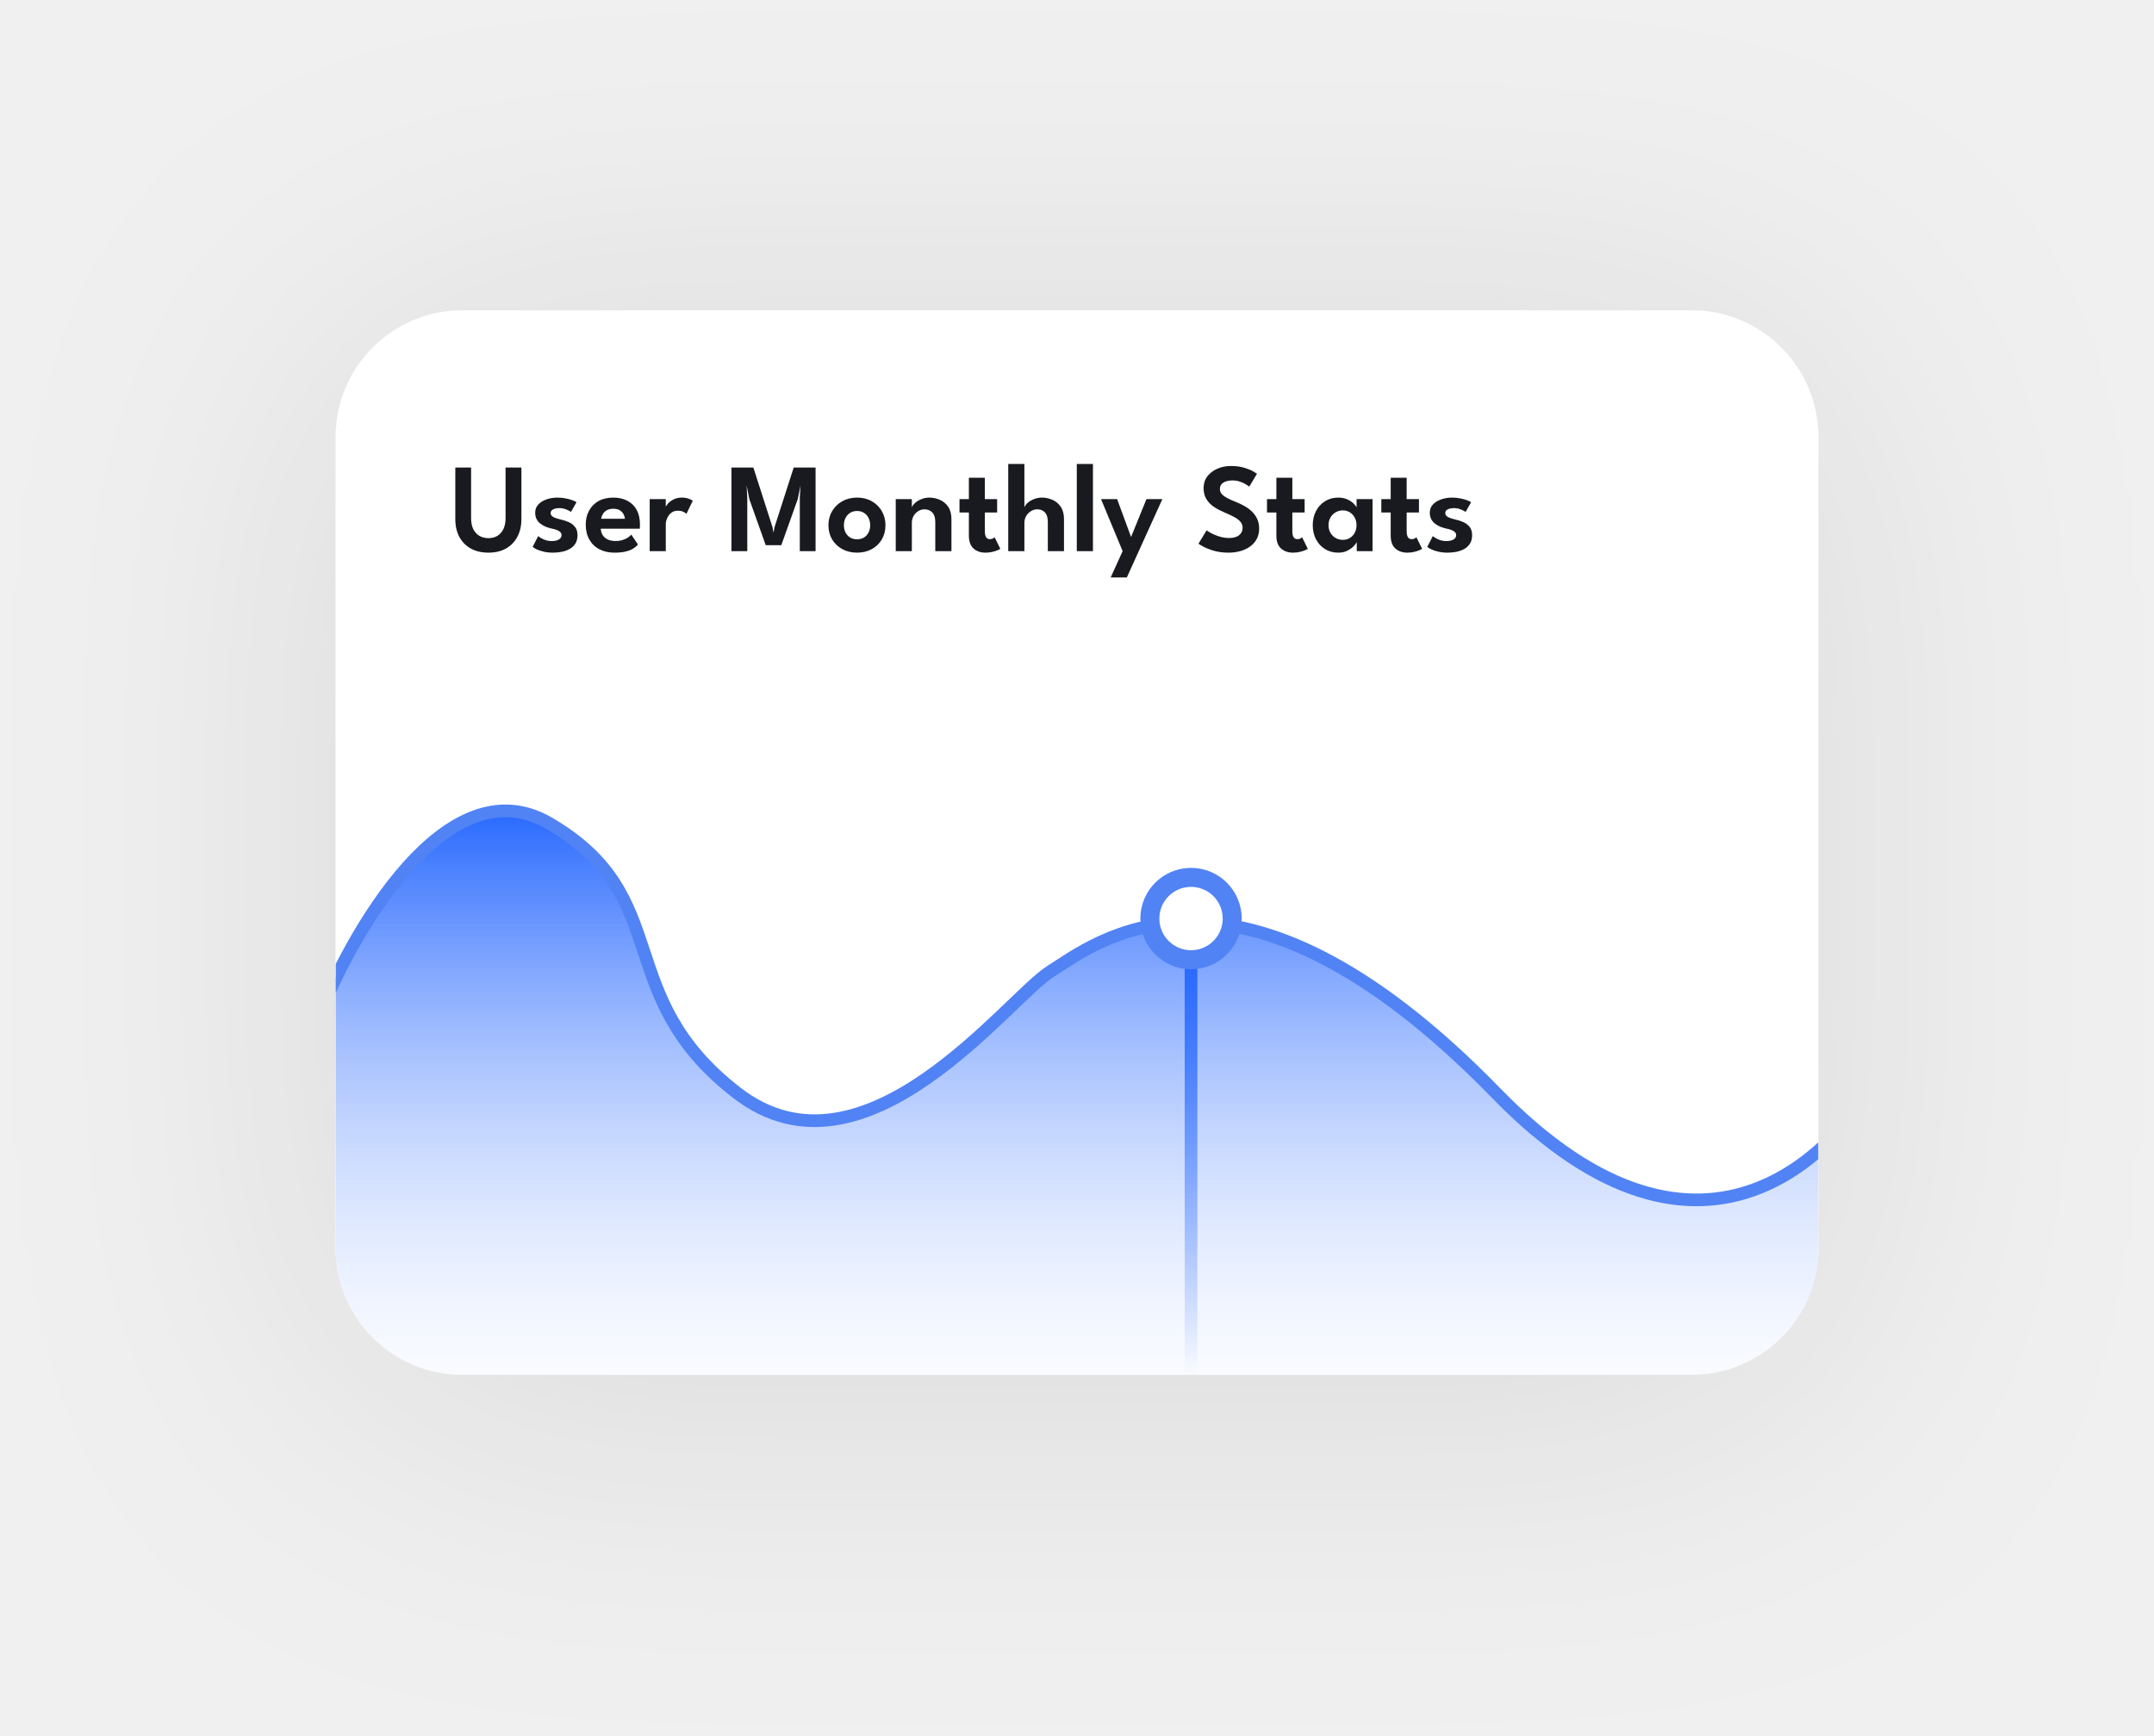
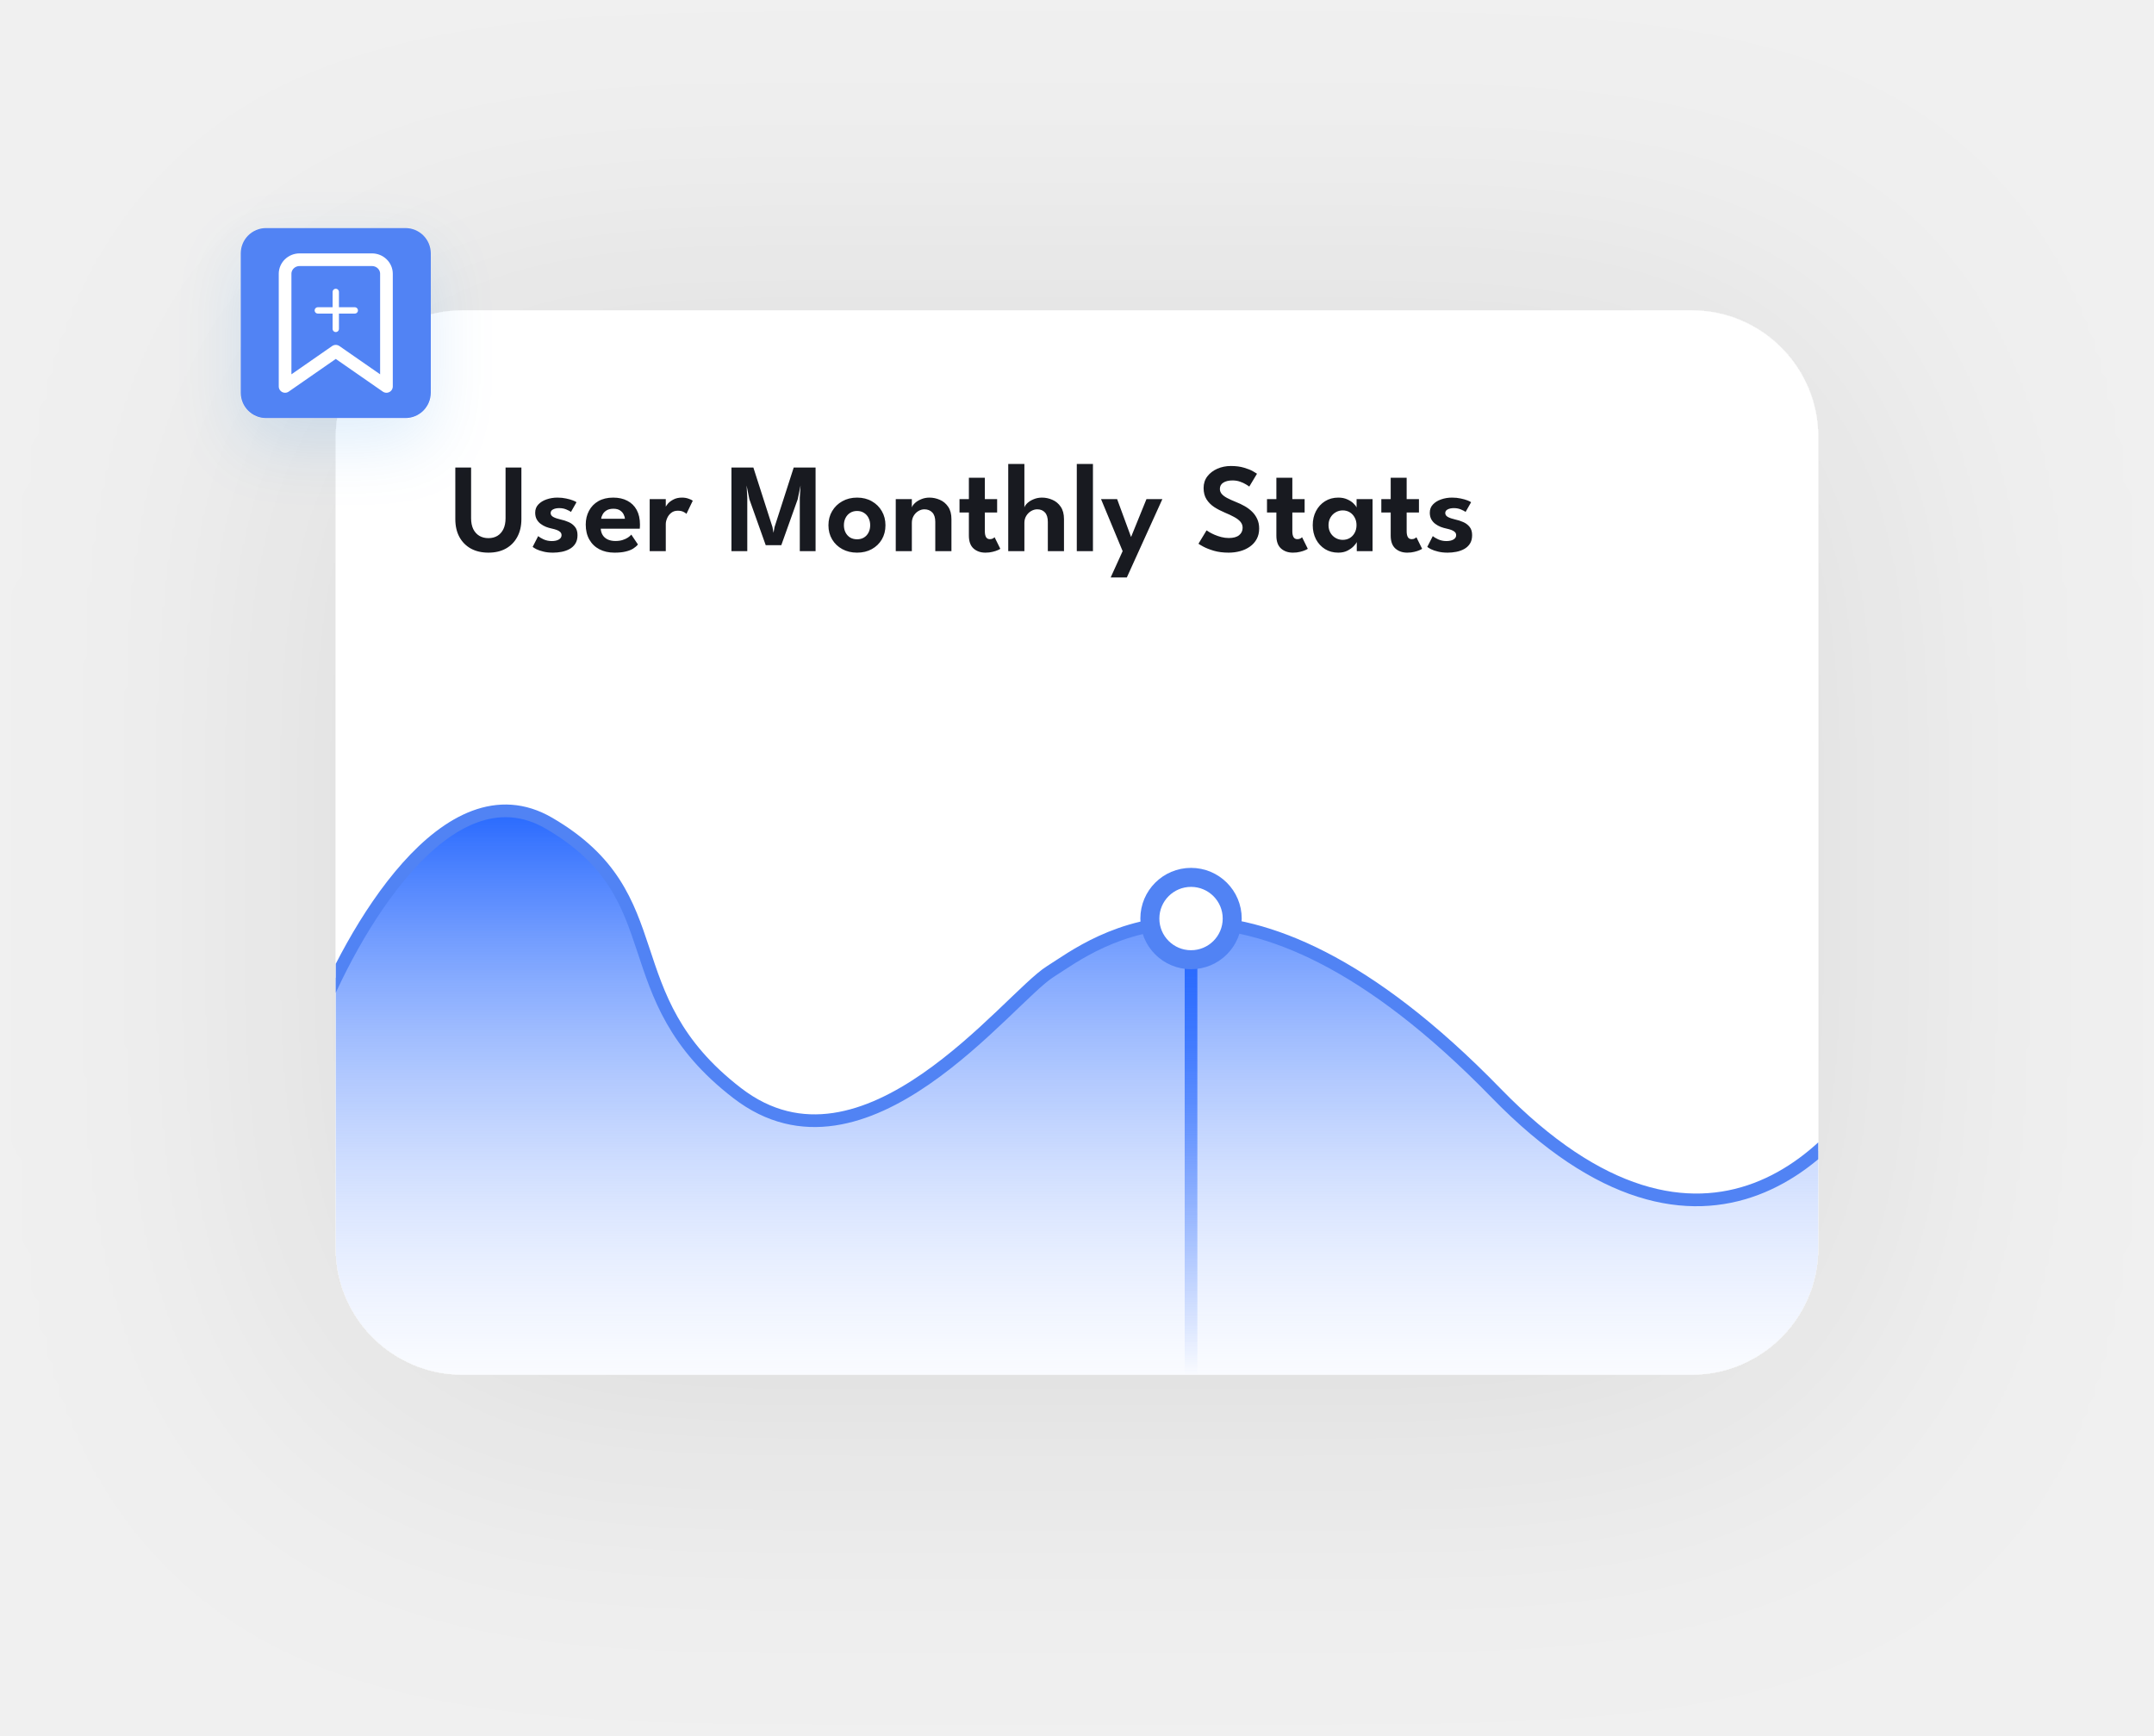
<svg xmlns="http://www.w3.org/2000/svg" width="340" height="274" viewBox="0 0 340 274" fill="none">
-   <g filter="url(#filter0_d_27_1197)">
-     <g clip-path="url(#clip0_27_1197)">
+   <g filter="url(#filter0_d_27_1228)">
+     <g clip-path="url(#clip0_27_1228)">
      <rect x="53" y="49" width="234" height="168" rx="20" fill="white" />
-       <path d="M86.653 129.948C70.57 120.588 55.38 147.221 49.795 161.707H41V234H299V165.05C291.74 181.626 269.012 206.336 236.175 172.572C195.13 130.366 172.513 149.171 165.812 153.35C159.11 157.528 136.494 188.033 116.39 172.572C96.286 157.11 106.756 141.649 86.653 129.948Z" fill="url(#paint0_linear_27_1197)" stroke="#5183F4" stroke-width="2" stroke-linecap="round" />
+       <path d="M86.653 129.948C70.57 120.588 55.38 147.221 49.795 161.707H41V234H299V165.05C291.74 181.626 269.012 206.336 236.175 172.572C195.13 130.366 172.513 149.171 165.812 153.35C159.11 157.528 136.494 188.033 116.39 172.572C96.286 157.11 106.756 141.649 86.653 129.948Z" fill="url(#paint0_linear_27_1228)" stroke="#5183F4" stroke-width="2" stroke-linecap="round" />
      <path d="M79.8 73.8H82.3V81.94C82.3 83.027 82.083 83.967 81.65 84.76C81.223 85.553 80.62 86.167 79.84 86.6C79.067 87.027 78.153 87.24 77.1 87.24C76.04 87.24 75.117 87.027 74.33 86.6C73.55 86.167 72.943 85.553 72.51 84.76C72.083 83.967 71.87 83.027 71.87 81.94V73.8H74.36V81.81C74.36 82.477 74.473 83.047 74.7 83.52C74.933 83.987 75.257 84.343 75.67 84.59C76.083 84.83 76.56 84.95 77.1 84.95C77.633 84.95 78.103 84.83 78.51 84.59C78.917 84.343 79.233 83.987 79.46 83.52C79.687 83.047 79.8 82.477 79.8 81.81V73.8ZM87.987 78.55C88.481 78.55 88.937 78.597 89.357 78.69C89.777 78.777 90.13 78.877 90.417 78.99C90.71 79.103 90.904 79.2 90.997 79.28L90.127 80.81C89.994 80.703 89.754 80.577 89.407 80.43C89.067 80.283 88.687 80.21 88.267 80.21C87.887 80.21 87.567 80.277 87.307 80.41C87.047 80.537 86.917 80.73 86.917 80.99C86.917 81.25 87.057 81.457 87.337 81.61C87.617 81.763 88.007 81.897 88.507 82.01C88.927 82.097 89.341 82.23 89.747 82.41C90.154 82.583 90.49 82.837 90.757 83.17C91.024 83.497 91.157 83.933 91.157 84.48C91.157 85.02 91.04 85.47 90.807 85.83C90.581 86.183 90.277 86.463 89.897 86.67C89.517 86.877 89.1 87.023 88.647 87.11C88.194 87.197 87.744 87.24 87.297 87.24C86.717 87.24 86.207 87.183 85.767 87.07C85.327 86.963 84.964 86.84 84.677 86.7C84.397 86.553 84.197 86.43 84.077 86.33L84.947 84.63C85.121 84.783 85.404 84.953 85.797 85.14C86.197 85.32 86.627 85.41 87.087 85.41C87.567 85.41 87.944 85.327 88.217 85.16C88.497 84.993 88.637 84.77 88.637 84.49C88.637 84.283 88.57 84.117 88.437 83.99C88.304 83.857 88.121 83.747 87.887 83.66C87.654 83.573 87.38 83.497 87.067 83.43C86.781 83.37 86.487 83.283 86.187 83.17C85.887 83.05 85.607 82.893 85.347 82.7C85.087 82.507 84.877 82.267 84.717 81.98C84.557 81.687 84.477 81.337 84.477 80.93C84.477 80.41 84.644 79.977 84.977 79.63C85.311 79.277 85.744 79.01 86.277 78.83C86.811 78.643 87.38 78.55 87.987 78.55ZM94.826 83.46C94.846 83.833 94.946 84.167 95.126 84.46C95.306 84.753 95.566 84.983 95.906 85.15C96.252 85.317 96.666 85.4 97.146 85.4C97.579 85.4 97.959 85.347 98.286 85.24C98.619 85.133 98.899 85.003 99.126 84.85C99.359 84.69 99.532 84.537 99.646 84.39L100.696 85.95C100.509 86.183 100.259 86.4 99.946 86.6C99.639 86.793 99.246 86.947 98.766 87.06C98.292 87.18 97.699 87.24 96.986 87.24C96.086 87.24 95.296 87.063 94.616 86.71C93.936 86.357 93.406 85.847 93.026 85.18C92.646 84.513 92.456 83.72 92.456 82.8C92.456 82 92.626 81.28 92.966 80.64C93.306 79.993 93.799 79.483 94.446 79.11C95.099 78.737 95.882 78.55 96.796 78.55C97.656 78.55 98.399 78.717 99.026 79.05C99.659 79.377 100.149 79.857 100.496 80.49C100.842 81.123 101.016 81.897 101.016 82.81C101.016 82.863 101.012 82.973 101.006 83.14C101.006 83.3 100.999 83.407 100.986 83.46H94.826ZM98.636 81.89C98.629 81.677 98.562 81.447 98.436 81.2C98.316 80.953 98.126 80.743 97.866 80.57C97.606 80.397 97.259 80.31 96.826 80.31C96.392 80.31 96.036 80.393 95.756 80.56C95.482 80.727 95.276 80.933 95.136 81.18C94.996 81.42 94.916 81.657 94.896 81.89H98.636ZM105.091 87H102.551V78.79H105.091V80.12H105.041C105.087 79.96 105.214 79.757 105.421 79.51C105.634 79.263 105.927 79.043 106.301 78.85C106.674 78.65 107.124 78.55 107.651 78.55C108.031 78.55 108.374 78.607 108.681 78.72C108.994 78.827 109.217 78.933 109.351 79.04L108.351 81.12C108.264 81.013 108.101 80.903 107.861 80.79C107.627 80.677 107.334 80.62 106.981 80.62C106.561 80.62 106.211 80.737 105.931 80.97C105.651 81.197 105.441 81.477 105.301 81.81C105.161 82.137 105.091 82.443 105.091 82.73V87ZM128.735 73.8V87H126.245V78.55L126.365 76.63L125.915 78.81L123.325 86.06H120.865L118.285 78.81L117.845 76.63L117.955 78.55V87H115.455V73.8H118.915L121.935 83.21L122.095 84.11L122.255 83.21L125.285 73.8H128.735ZM135.286 87.24C134.413 87.24 133.633 87.053 132.946 86.68C132.266 86.307 131.733 85.797 131.346 85.15C130.959 84.497 130.766 83.753 130.766 82.92C130.766 82.087 130.959 81.343 131.346 80.69C131.733 80.03 132.266 79.51 132.946 79.13C133.633 78.743 134.413 78.55 135.286 78.55C136.166 78.55 136.943 78.743 137.616 79.13C138.289 79.51 138.816 80.03 139.196 80.69C139.576 81.343 139.766 82.087 139.766 82.92C139.766 83.753 139.576 84.497 139.196 85.15C138.816 85.797 138.289 86.307 137.616 86.68C136.943 87.053 136.166 87.24 135.286 87.24ZM135.286 85.13C135.706 85.13 136.069 85.037 136.376 84.85C136.689 84.657 136.929 84.393 137.096 84.06C137.269 83.72 137.356 83.337 137.356 82.91C137.356 82.483 137.269 82.1 137.096 81.76C136.929 81.42 136.689 81.153 136.376 80.96C136.069 80.76 135.706 80.66 135.286 80.66C134.866 80.66 134.499 80.76 134.186 80.96C133.879 81.153 133.639 81.42 133.466 81.76C133.293 82.1 133.206 82.483 133.206 82.91C133.206 83.337 133.293 83.72 133.466 84.06C133.639 84.393 133.879 84.657 134.186 84.85C134.499 85.037 134.866 85.13 135.286 85.13ZM146.711 78.55C147.271 78.55 147.817 78.667 148.351 78.9C148.884 79.127 149.321 79.49 149.661 79.99C150.007 80.49 150.181 81.143 150.181 81.95V87H147.631V82.39C147.631 81.717 147.471 81.217 147.151 80.89C146.837 80.563 146.424 80.4 145.911 80.4C145.577 80.4 145.257 80.493 144.951 80.68C144.651 80.86 144.404 81.113 144.211 81.44C144.024 81.76 143.931 82.127 143.931 82.54V87H141.391V78.79H143.931V80.1C144.004 79.873 144.171 79.64 144.431 79.4C144.691 79.16 145.021 78.96 145.421 78.8C145.821 78.633 146.251 78.55 146.711 78.55ZM151.454 78.79H152.934V75.42H155.454V78.79H157.394V80.9H155.454V83.87C155.454 84.263 155.518 84.57 155.644 84.79C155.771 85.003 155.971 85.11 156.244 85.11C156.451 85.11 156.621 85.07 156.754 84.99C156.888 84.903 156.968 84.843 156.994 84.81L157.894 86.63C157.854 86.67 157.724 86.74 157.504 86.84C157.291 86.94 157.014 87.03 156.674 87.11C156.341 87.197 155.964 87.24 155.544 87.24C154.791 87.24 154.168 87.023 153.674 86.59C153.181 86.15 152.934 85.47 152.934 84.55V80.9H151.454V78.79ZM164.476 78.55C165.036 78.55 165.583 78.667 166.116 78.9C166.649 79.127 167.086 79.49 167.426 79.99C167.773 80.49 167.946 81.143 167.946 81.95V87H165.396V82.39C165.396 81.717 165.243 81.217 164.936 80.89C164.636 80.563 164.233 80.4 163.726 80.4C163.386 80.4 163.059 80.493 162.746 80.68C162.439 80.86 162.186 81.113 161.986 81.44C161.793 81.76 161.696 82.127 161.696 82.54V87H159.146V73.24H161.696V80.1C161.763 79.873 161.926 79.64 162.186 79.4C162.446 79.16 162.776 78.96 163.176 78.8C163.576 78.633 164.009 78.55 164.476 78.55ZM172.517 87H169.967V73.24H172.517V87ZM178.534 84.77L180.964 78.79H183.474L177.864 91.16H175.314L177.204 87L173.794 78.79H176.334L178.534 84.77ZM194.293 73.56C195.086 73.56 195.776 73.65 196.363 73.83C196.956 74.003 197.426 74.19 197.773 74.39C198.126 74.59 198.339 74.72 198.413 74.78L197.193 76.81C197.086 76.723 196.903 76.603 196.643 76.45C196.389 76.29 196.083 76.15 195.723 76.03C195.363 75.903 194.973 75.84 194.553 75.84C193.946 75.84 193.459 75.957 193.093 76.19C192.733 76.417 192.553 76.747 192.553 77.18C192.553 77.473 192.649 77.737 192.843 77.97C193.036 78.197 193.319 78.41 193.693 78.61C194.073 78.81 194.536 79.02 195.083 79.24C195.563 79.427 196.019 79.643 196.453 79.89C196.893 80.137 197.283 80.427 197.623 80.76C197.969 81.093 198.243 81.48 198.443 81.92C198.649 82.36 198.753 82.863 198.753 83.43C198.753 84.063 198.623 84.617 198.363 85.09C198.109 85.563 197.756 85.96 197.303 86.28C196.856 86.6 196.343 86.84 195.763 87C195.183 87.16 194.573 87.24 193.933 87.24C193.066 87.24 192.286 87.14 191.593 86.94C190.906 86.733 190.349 86.513 189.923 86.28C189.496 86.047 189.246 85.897 189.173 85.83L190.453 83.72C190.533 83.78 190.683 83.877 190.903 84.01C191.129 84.143 191.403 84.28 191.723 84.42C192.049 84.56 192.403 84.68 192.783 84.78C193.169 84.88 193.563 84.93 193.963 84.93C194.683 84.93 195.226 84.78 195.593 84.48C195.959 84.18 196.143 83.79 196.143 83.31C196.143 82.95 196.026 82.633 195.793 82.36C195.559 82.087 195.229 81.837 194.803 81.61C194.383 81.377 193.879 81.14 193.293 80.9C192.706 80.653 192.159 80.367 191.653 80.04C191.153 79.707 190.749 79.3 190.443 78.82C190.136 78.333 189.983 77.737 189.983 77.03C189.983 76.33 190.179 75.72 190.573 75.2C190.973 74.68 191.499 74.277 192.153 73.99C192.813 73.703 193.526 73.56 194.293 73.56ZM199.99 78.79H201.47V75.42H203.99V78.79H205.93V80.9H203.99V83.87C203.99 84.263 204.053 84.57 204.18 84.79C204.306 85.003 204.506 85.11 204.78 85.11C204.986 85.11 205.156 85.07 205.29 84.99C205.423 84.903 205.503 84.843 205.53 84.81L206.43 86.63C206.39 86.67 206.26 86.74 206.04 86.84C205.826 86.94 205.55 87.03 205.21 87.11C204.876 87.197 204.5 87.24 204.08 87.24C203.326 87.24 202.703 87.023 202.21 86.59C201.716 86.15 201.47 85.47 201.47 84.55V80.9H199.99V78.79ZM214.161 87V85.57C214.101 85.717 213.948 85.923 213.701 86.19C213.455 86.457 213.121 86.7 212.701 86.92C212.288 87.133 211.801 87.24 211.241 87.24C210.455 87.24 209.758 87.053 209.151 86.68C208.545 86.3 208.068 85.783 207.721 85.13C207.381 84.47 207.211 83.727 207.211 82.9C207.211 82.073 207.381 81.333 207.721 80.68C208.068 80.02 208.545 79.5 209.151 79.12C209.758 78.74 210.455 78.55 211.241 78.55C211.788 78.55 212.261 78.643 212.661 78.83C213.068 79.01 213.395 79.223 213.641 79.47C213.895 79.71 214.058 79.927 214.131 80.12V78.79H216.651V87H214.161ZM209.701 82.9C209.701 83.36 209.805 83.767 210.011 84.12C210.218 84.467 210.491 84.737 210.831 84.93C211.171 85.123 211.541 85.22 211.941 85.22C212.361 85.22 212.735 85.123 213.061 84.93C213.388 84.73 213.645 84.457 213.831 84.11C214.025 83.757 214.121 83.353 214.121 82.9C214.121 82.447 214.025 82.047 213.831 81.7C213.645 81.347 213.388 81.07 213.061 80.87C212.735 80.67 212.361 80.57 211.941 80.57C211.541 80.57 211.171 80.67 210.831 80.87C210.491 81.063 210.218 81.337 210.011 81.69C209.805 82.037 209.701 82.44 209.701 82.9ZM218.036 78.79H219.516V75.42H222.036V78.79H223.976V80.9H222.036V83.87C222.036 84.263 222.1 84.57 222.226 84.79C222.353 85.003 222.553 85.11 222.826 85.11C223.033 85.11 223.203 85.07 223.336 84.99C223.47 84.903 223.55 84.843 223.576 84.81L224.476 86.63C224.436 86.67 224.306 86.74 224.086 86.84C223.873 86.94 223.596 87.03 223.256 87.11C222.923 87.197 222.546 87.24 222.126 87.24C221.373 87.24 220.75 87.023 220.256 86.59C219.763 86.15 219.516 85.47 219.516 84.55V80.9H218.036V78.79ZM229.198 78.55C229.691 78.55 230.148 78.597 230.568 78.69C230.988 78.777 231.341 78.877 231.628 78.99C231.921 79.103 232.115 79.2 232.208 79.28L231.338 80.81C231.205 80.703 230.965 80.577 230.618 80.43C230.278 80.283 229.898 80.21 229.478 80.21C229.098 80.21 228.778 80.277 228.518 80.41C228.258 80.537 228.128 80.73 228.128 80.99C228.128 81.25 228.268 81.457 228.548 81.61C228.828 81.763 229.218 81.897 229.718 82.01C230.138 82.097 230.551 82.23 230.958 82.41C231.365 82.583 231.701 82.837 231.968 83.17C232.235 83.497 232.368 83.933 232.368 84.48C232.368 85.02 232.251 85.47 232.018 85.83C231.791 86.183 231.488 86.463 231.108 86.67C230.728 86.877 230.311 87.023 229.858 87.11C229.405 87.197 228.955 87.24 228.508 87.24C227.928 87.24 227.418 87.183 226.978 87.07C226.538 86.963 226.175 86.84 225.888 86.7C225.608 86.553 225.408 86.43 225.288 86.33L226.158 84.63C226.331 84.783 226.615 84.953 227.008 85.14C227.408 85.32 227.838 85.41 228.298 85.41C228.778 85.41 229.155 85.327 229.428 85.16C229.708 84.993 229.848 84.77 229.848 84.49C229.848 84.283 229.781 84.117 229.648 83.99C229.515 83.857 229.331 83.747 229.098 83.66C228.865 83.573 228.591 83.497 228.278 83.43C227.991 83.37 227.698 83.283 227.398 83.17C227.098 83.05 226.818 82.893 226.558 82.7C226.298 82.507 226.088 82.267 225.928 81.98C225.768 81.687 225.688 81.337 225.688 80.93C225.688 80.41 225.855 79.977 226.188 79.63C226.521 79.277 226.955 79.01 227.488 78.83C228.021 78.643 228.591 78.55 229.198 78.55Z" fill="#181A20" />
-       <path d="M188 151V217" stroke="url(#paint1_linear_27_1197)" stroke-width="2" stroke-linecap="round" />
+       <path d="M188 151V217" stroke="url(#paint1_linear_27_1228)" stroke-width="2" stroke-linecap="round" />
      <circle cx="188" cy="145" r="6.5" fill="white" stroke="#5183F4" stroke-width="3" />
    </g>
  </g>
+   <g filter="url(#filter1_d_27_1228)">
+     <rect x="38" y="36" width="30" height="30" rx="4" fill="#5183F4" />
+     <path d="M61 61L53 55.444L45 61V43.222C45 42.633 45.241 42.068 45.669 41.651C46.098 41.234 46.679 41 47.286 41H58.714C59.321 41 59.902 41.234 60.331 41.651C60.759 42.068 61 42.633 61 43.222V61Z" stroke="white" stroke-width="2" stroke-linecap="round" stroke-linejoin="round" />
+     <path d="M53 46.083V51.917" stroke="white" stroke-linecap="round" stroke-linejoin="round" />
+     <path d="M56 49H50.167" stroke="white" stroke-linecap="round" stroke-linejoin="round" />
+   </g>
  <defs>
-     <filter id="filter0_d_27_1197" x="0" y="0" width="340" height="274" filterUnits="userSpaceOnUse" color-interpolation-filters="sRGB">
+     <filter id="filter0_d_27_1228" x="0" y="0" width="340" height="274" filterUnits="userSpaceOnUse" color-interpolation-filters="sRGB">
      <feFlood flood-opacity="0" result="BackgroundImageFix" />
      <feColorMatrix in="SourceAlpha" type="matrix" values="0 0 0 0 0 0 0 0 0 0 0 0 0 0 0 0 0 0 127 0" result="hardAlpha" />
      <feOffset dy="4" />
      <feGaussianBlur stdDeviation="26.5" />
      <feComposite in2="hardAlpha" operator="out" />
      <feColorMatrix type="matrix" values="0 0 0 0 0 0 0 0 0 0 0 0 0 0 0 0 0 0 0.1 0" />
-       <feBlend mode="normal" in2="BackgroundImageFix" result="effect1_dropShadow_27_1197" />
-       <feBlend mode="normal" in="SourceGraphic" in2="effect1_dropShadow_27_1197" result="shape" />
+       <feBlend mode="normal" in2="BackgroundImageFix" result="effect1_dropShadow_27_1228" />
+       <feBlend mode="normal" in="SourceGraphic" in2="effect1_dropShadow_27_1228" result="shape" />
    </filter>
-     <linearGradient id="paint0_linear_27_1197" x1="170" y1="128" x2="170" y2="234" gradientUnits="userSpaceOnUse">
+     <filter id="filter1_d_27_1228" x="28" y="30" width="50" height="50" filterUnits="userSpaceOnUse" color-interpolation-filters="sRGB">
+       <feFlood flood-opacity="0" result="BackgroundImageFix" />
+       <feColorMatrix in="SourceAlpha" type="matrix" values="0 0 0 0 0 0 0 0 0 0 0 0 0 0 0 0 0 0 127 0" result="hardAlpha" />
+       <feOffset dy="4" />
+       <feGaussianBlur stdDeviation="5" />
+       <feComposite in2="hardAlpha" operator="out" />
+       <feColorMatrix type="matrix" values="0 0 0 0 0 0 0 0 0 0.459 0 0 0 0 0.882 0 0 0 0.12 0" />
+       <feBlend mode="normal" in2="BackgroundImageFix" result="effect1_dropShadow_27_1228" />
+       <feBlend mode="normal" in="SourceGraphic" in2="effect1_dropShadow_27_1228" result="shape" />
+     </filter>
+     <linearGradient id="paint0_linear_27_1228" x1="170" y1="128" x2="170" y2="234" gradientUnits="userSpaceOnUse">
      <stop stop-color="#2869FE" />
      <stop offset="1" stop-color="white" stop-opacity="0" />
    </linearGradient>
-     <linearGradient id="paint1_linear_27_1197" x1="188.5" y1="151" x2="188.5" y2="217" gradientUnits="userSpaceOnUse">
+     <linearGradient id="paint1_linear_27_1228" x1="188.5" y1="151" x2="188.5" y2="217" gradientUnits="userSpaceOnUse">
      <stop stop-color="#2869FE" />
      <stop offset="1" stop-color="#2869FE" stop-opacity="0" />
    </linearGradient>
-     <clipPath id="clip0_27_1197">
+     <clipPath id="clip0_27_1228">
      <rect x="53" y="49" width="234" height="168" rx="20" fill="white" />
    </clipPath>
  </defs>
</svg>
